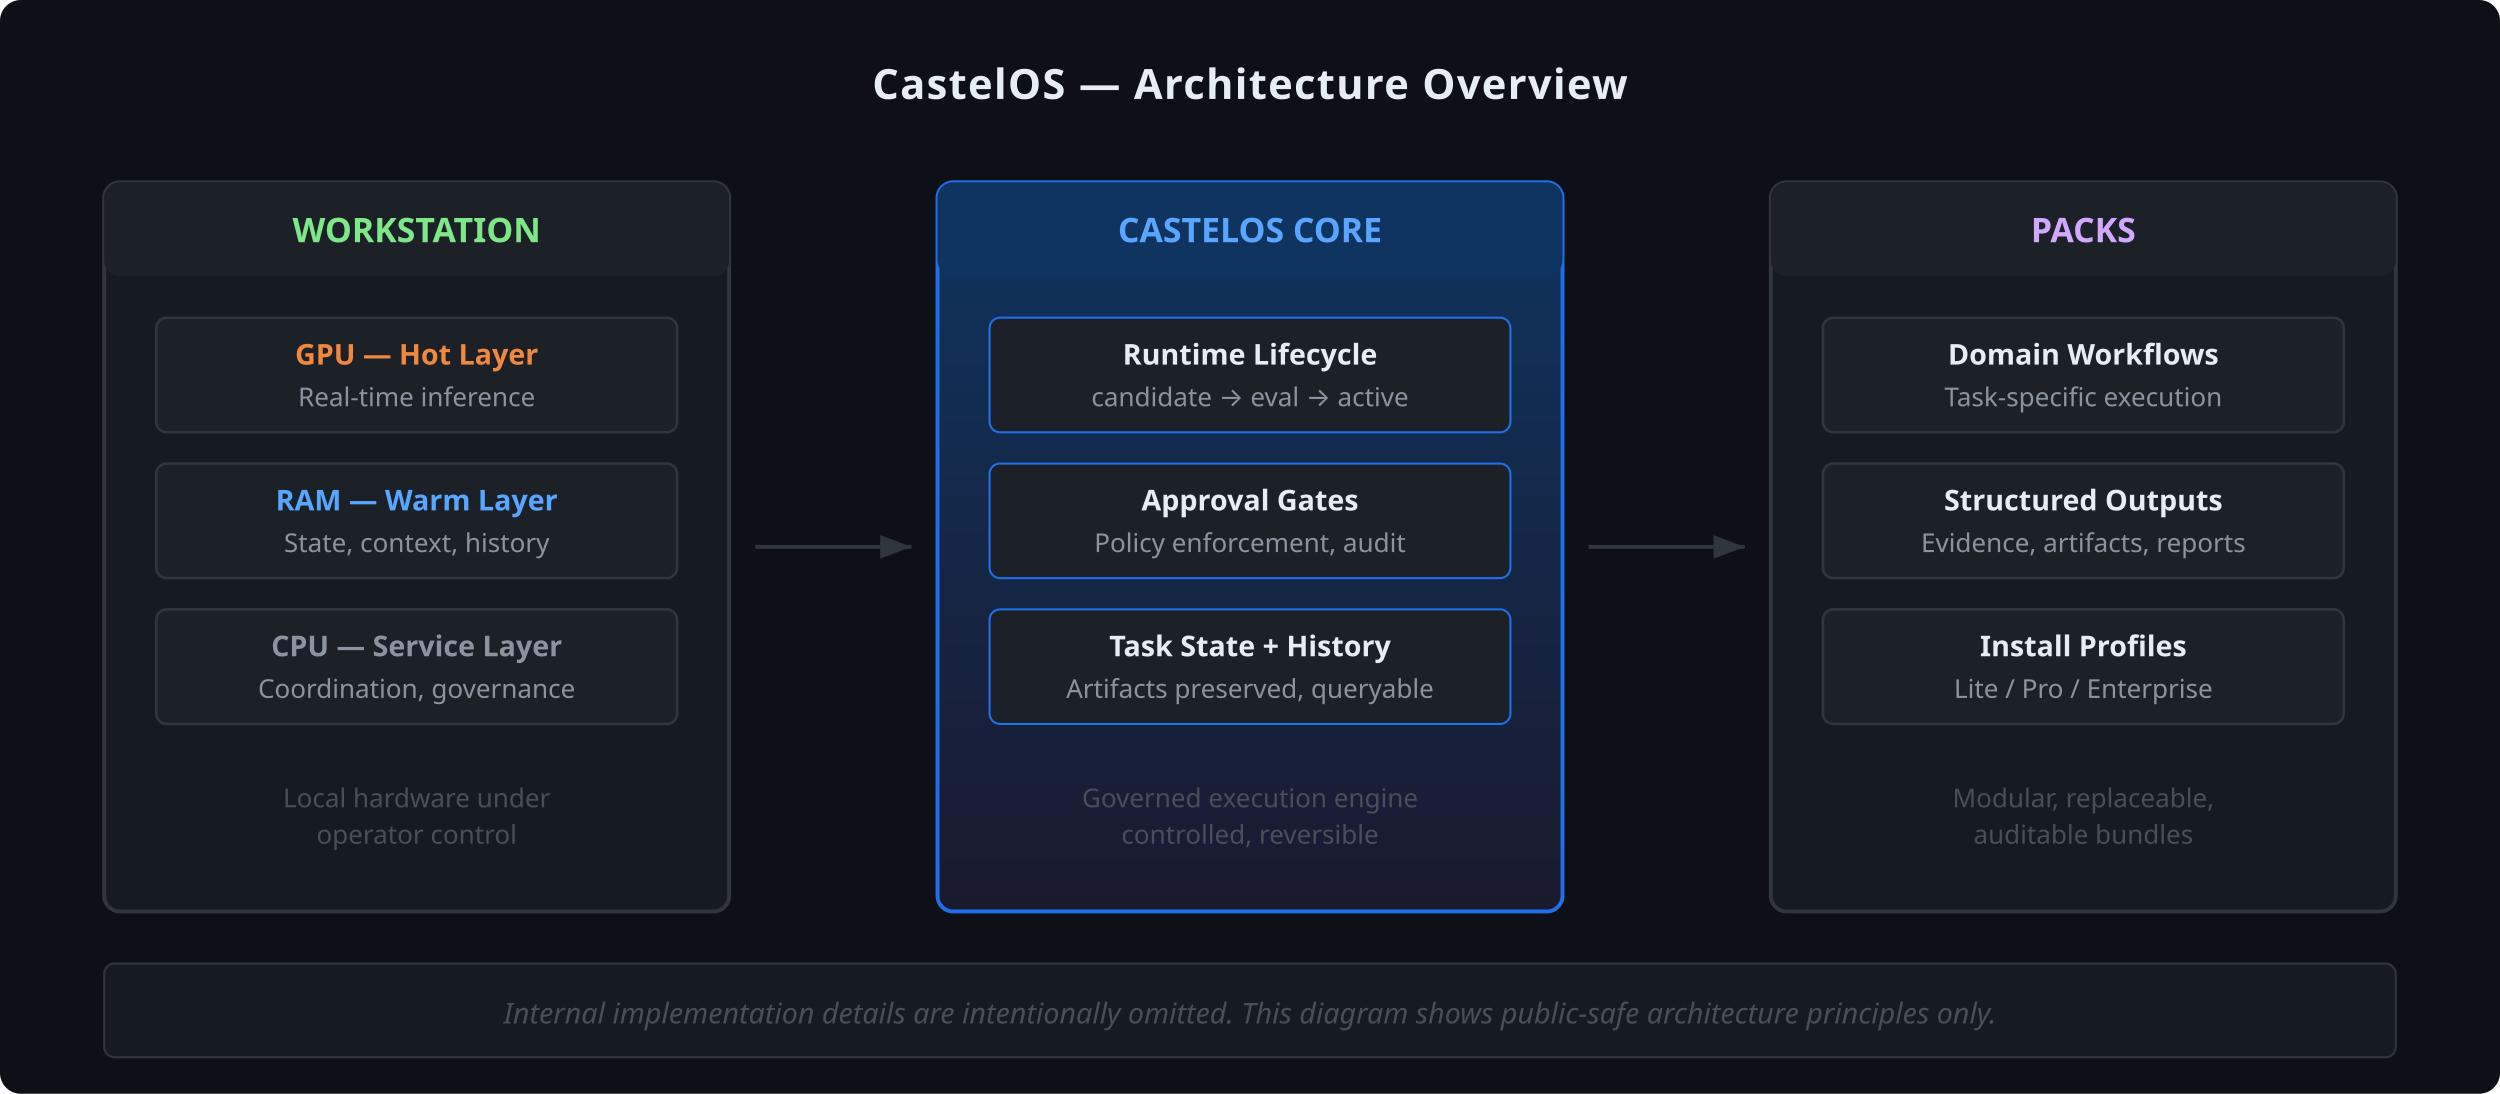
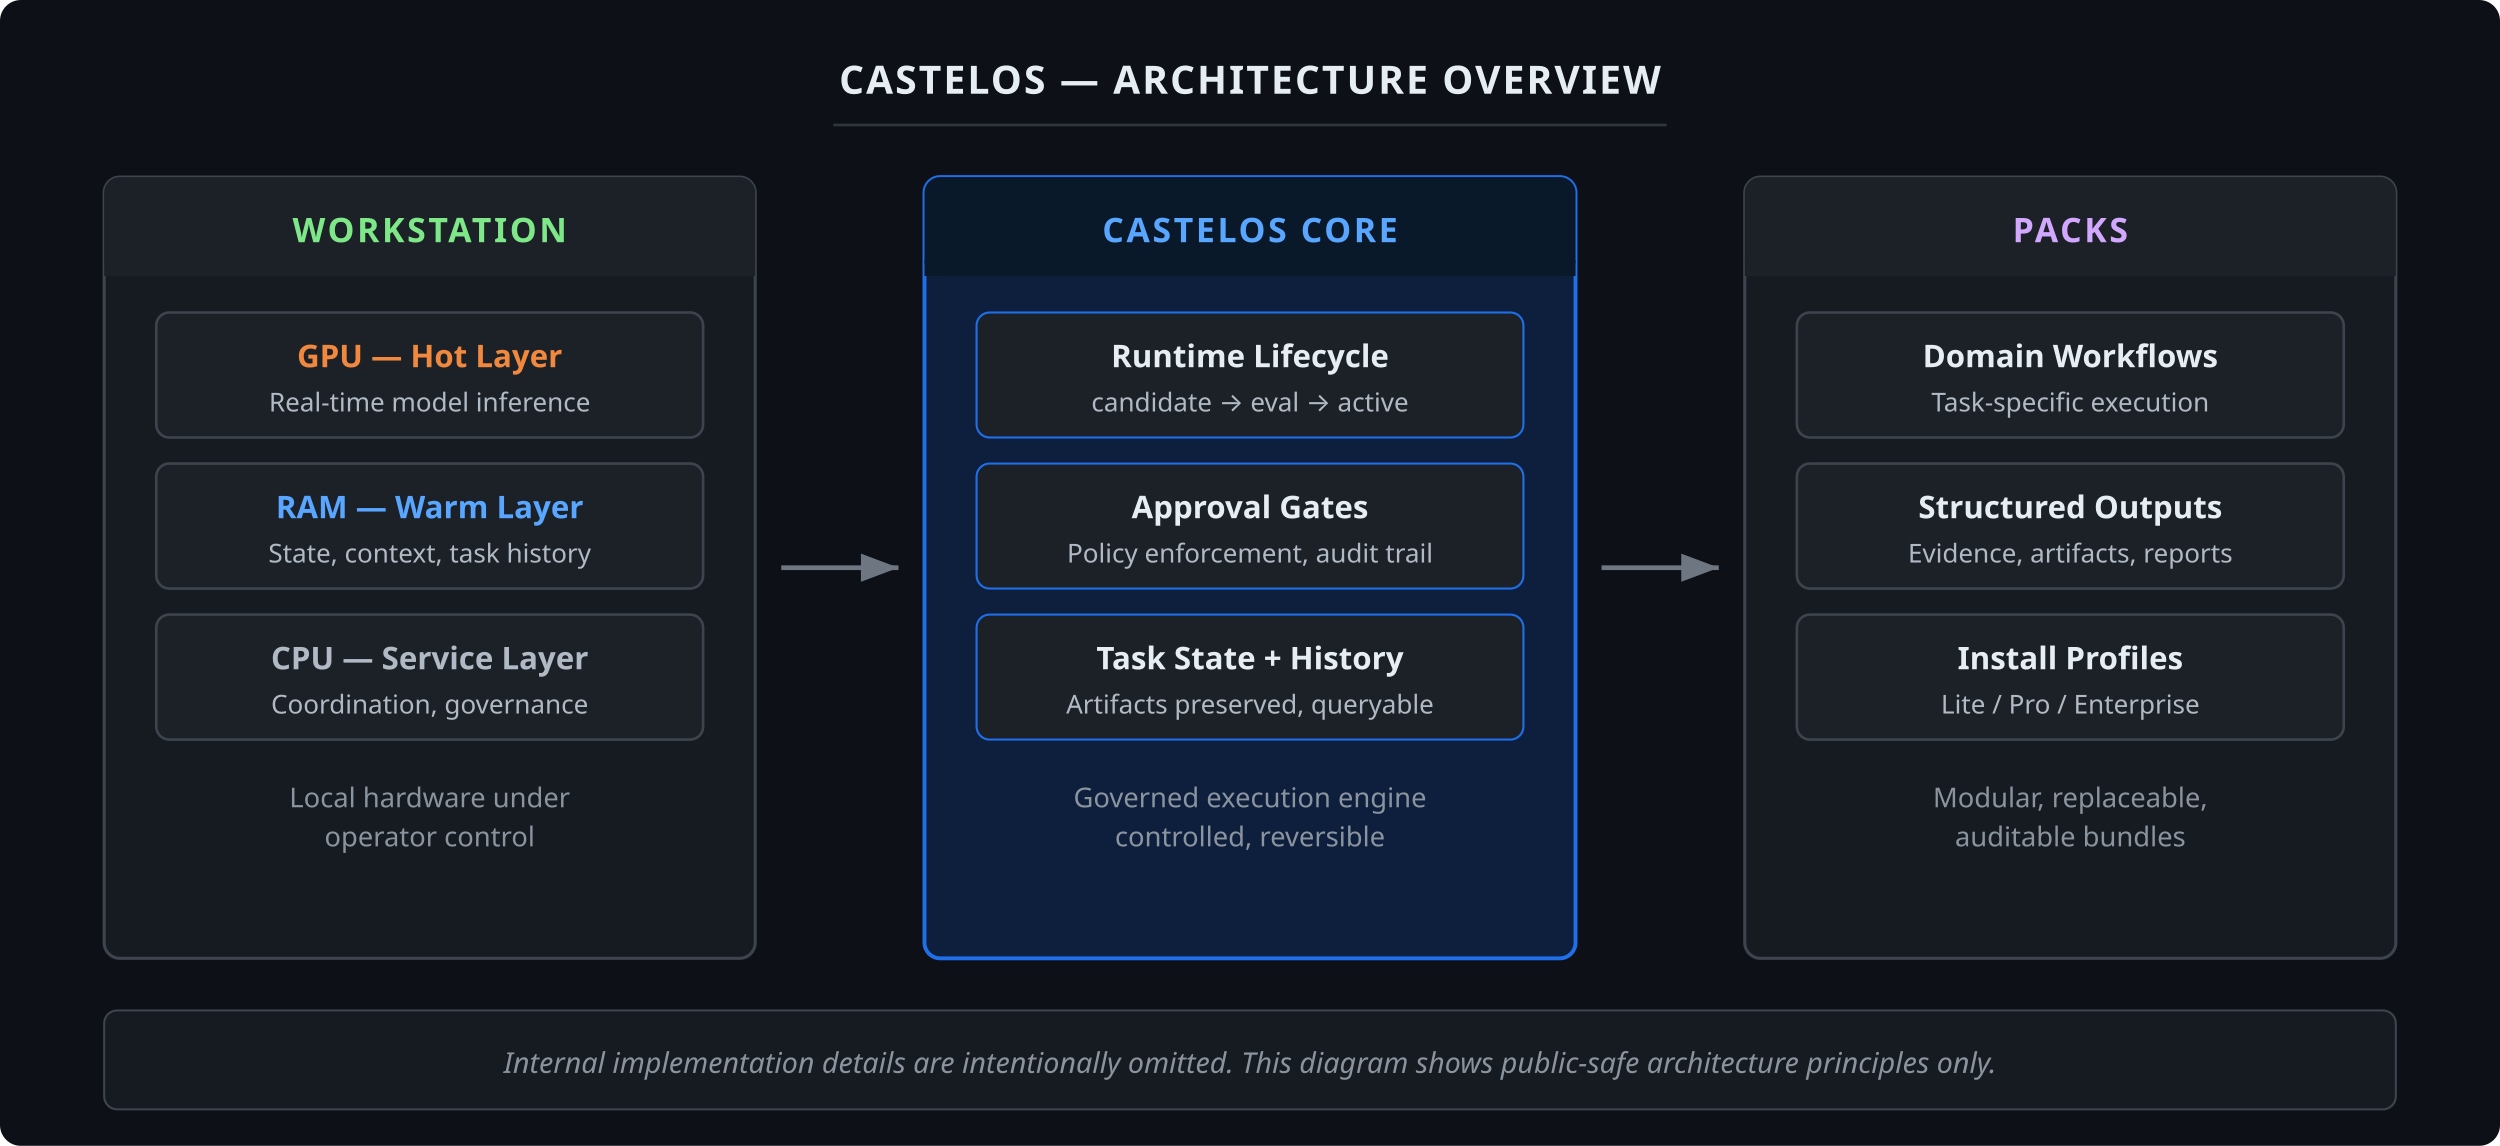
- <svg xmlns="http://www.w3.org/2000/svg" viewBox="0 0 960 420" font-family="'Segoe UI', system-ui, -apple-system, sans-serif">
+ <svg xmlns="http://www.w3.org/2000/svg" viewBox="0 0 960 440" font-family="'Segoe UI', system-ui, -apple-system, sans-serif">
  <defs>
-     <linearGradient id="coreAccent" x1="0%" y1="0%" x2="0%" y2="100%">
-       <stop offset="0%" style="stop-color:#0f3460;stop-opacity:1" />
-       <stop offset="100%" style="stop-color:#1a1a2e;stop-opacity:1" />
-     </linearGradient>
-     <marker id="arrowhead" markerWidth="8" markerHeight="6" refX="8" refY="3" orient="auto">
-       <polygon points="0 0, 8 3, 0 6" fill="#30363d" />
+     <marker id="arrow" markerWidth="8" markerHeight="6" refX="8" refY="3" orient="auto">
+       <polygon points="0 0, 8 3, 0 6" fill="#6e7681" />
    </marker>
  </defs>
-   <rect width="960" height="420" rx="8" fill="#0d1117" />
-   <text x="480" y="38" text-anchor="middle" fill="#e6edf3" font-size="16" font-weight="600" letter-spacing="0.5">CastelOS — Architecture Overview</text>
-   <rect x="40" y="70" width="240" height="280" rx="6" fill="#161b22" stroke="#30363d" stroke-width="1.5" />
-   <rect x="40" y="70" width="240" height="36" rx="6" fill="#1c2128" />
-   <text x="160" y="93" text-anchor="middle" fill="#7ee787" font-size="13" font-weight="600">WORKSTATION</text>
-   <rect x="60" y="122" width="200" height="44" rx="4" fill="#1c2128" stroke="#30363d" stroke-width="1" />
-   <text x="160" y="140" text-anchor="middle" fill="#f0883e" font-size="11" font-weight="600">GPU — Hot Layer</text>
-   <text x="160" y="156" text-anchor="middle" fill="#8b949e" font-size="10">Real-time inference</text>
-   <rect x="60" y="178" width="200" height="44" rx="4" fill="#1c2128" stroke="#30363d" stroke-width="1" />
-   <text x="160" y="196" text-anchor="middle" fill="#58a6ff" font-size="11" font-weight="600">RAM — Warm Layer</text>
-   <text x="160" y="212" text-anchor="middle" fill="#8b949e" font-size="10">State, context, history</text>
-   <rect x="60" y="234" width="200" height="44" rx="4" fill="#1c2128" stroke="#30363d" stroke-width="1" />
-   <text x="160" y="252" text-anchor="middle" fill="#8b949e" font-size="11" font-weight="600">CPU — Service Layer</text>
-   <text x="160" y="268" text-anchor="middle" fill="#8b949e" font-size="10">Coordination, governance</text>
-   <text x="160" y="310" text-anchor="middle" fill="#484f58" font-size="10">Local hardware under</text>
-   <text x="160" y="324" text-anchor="middle" fill="#484f58" font-size="10">operator control</text>
-   <line x1="290" y1="210" x2="350" y2="210" stroke="#30363d" stroke-width="1.5" marker-end="url(#arrowhead)" />
-   <rect x="360" y="70" width="240" height="280" rx="6" fill="url(#coreAccent)" stroke="#1f6feb" stroke-width="1.5" />
-   <rect x="360" y="70" width="240" height="36" rx="6" fill="#0f3460" />
-   <text x="480" y="93" text-anchor="middle" fill="#58a6ff" font-size="13" font-weight="600">CASTELOS CORE</text>
-   <rect x="380" y="122" width="200" height="44" rx="4" fill="#1c2128" stroke="#1f6feb" stroke-width="0.8" />
-   <text x="480" y="140" text-anchor="middle" fill="#e6edf3" font-size="11" font-weight="600">Runtime Lifecycle</text>
-   <text x="480" y="156" text-anchor="middle" fill="#8b949e" font-size="10">candidate → eval → active</text>
-   <rect x="380" y="178" width="200" height="44" rx="4" fill="#1c2128" stroke="#1f6feb" stroke-width="0.8" />
-   <text x="480" y="196" text-anchor="middle" fill="#e6edf3" font-size="11" font-weight="600">Approval Gates</text>
-   <text x="480" y="212" text-anchor="middle" fill="#8b949e" font-size="10">Policy enforcement, audit</text>
-   <rect x="380" y="234" width="200" height="44" rx="4" fill="#1c2128" stroke="#1f6feb" stroke-width="0.8" />
-   <text x="480" y="252" text-anchor="middle" fill="#e6edf3" font-size="11" font-weight="600">Task State + History</text>
-   <text x="480" y="268" text-anchor="middle" fill="#8b949e" font-size="10">Artifacts preserved, queryable</text>
-   <text x="480" y="310" text-anchor="middle" fill="#484f58" font-size="10">Governed execution engine</text>
-   <text x="480" y="324" text-anchor="middle" fill="#484f58" font-size="10">controlled, reversible</text>
-   <line x1="610" y1="210" x2="670" y2="210" stroke="#30363d" stroke-width="1.5" marker-end="url(#arrowhead)" />
-   <rect x="680" y="70" width="240" height="280" rx="6" fill="#161b22" stroke="#30363d" stroke-width="1.5" />
-   <rect x="680" y="70" width="240" height="36" rx="6" fill="#1c2128" />
-   <text x="800" y="93" text-anchor="middle" fill="#d2a8ff" font-size="13" font-weight="600">PACKS</text>
-   <rect x="700" y="122" width="200" height="44" rx="4" fill="#1c2128" stroke="#30363d" stroke-width="1" />
-   <text x="800" y="140" text-anchor="middle" fill="#e6edf3" font-size="11" font-weight="600">Domain Workflows</text>
-   <text x="800" y="156" text-anchor="middle" fill="#8b949e" font-size="10">Task-specific execution</text>
-   <rect x="700" y="178" width="200" height="44" rx="4" fill="#1c2128" stroke="#30363d" stroke-width="1" />
-   <text x="800" y="196" text-anchor="middle" fill="#e6edf3" font-size="11" font-weight="600">Structured Outputs</text>
-   <text x="800" y="212" text-anchor="middle" fill="#8b949e" font-size="10">Evidence, artifacts, reports</text>
-   <rect x="700" y="234" width="200" height="44" rx="4" fill="#1c2128" stroke="#30363d" stroke-width="1" />
-   <text x="800" y="252" text-anchor="middle" fill="#e6edf3" font-size="11" font-weight="600">Install Profiles</text>
-   <text x="800" y="268" text-anchor="middle" fill="#8b949e" font-size="10">Lite / Pro / Enterprise</text>
-   <text x="800" y="310" text-anchor="middle" fill="#484f58" font-size="10">Modular, replaceable,</text>
-   <text x="800" y="324" text-anchor="middle" fill="#484f58" font-size="10">auditable bundles</text>
-   <rect x="40" y="370" width="880" height="36" rx="4" fill="#161b22" stroke="#30363d" stroke-width="0.8" />
-   <text x="480" y="393" text-anchor="middle" fill="#484f58" font-size="11" font-style="italic">Internal implementation details are intentionally omitted. This diagram shows public-safe architecture principles only.</text>
+   <rect width="960" height="440" rx="8" fill="#0d1117" />
+   <text x="480" y="36" text-anchor="middle" fill="#e6edf3" font-size="15" font-weight="600" letter-spacing="0.8">CASTELOS — ARCHITECTURE OVERVIEW</text>
+   <line x1="320" y1="48" x2="640" y2="48" stroke="#30363d" stroke-width="1" />
+   <rect x="40" y="68" width="250" height="300" rx="6" fill="#161b22" stroke="#3d444d" stroke-width="1.2" />
+   <rect x="40" y="68" width="250" height="38" rx="6" fill="#1c2128" />
+   <rect x="40" y="100" width="250" height="6" rx="0" fill="#1c2128" />
+   <text x="165" y="93" text-anchor="middle" fill="#7ee787" font-size="13" font-weight="700" letter-spacing="1">WORKSTATION</text>
+   <rect x="60" y="120" width="210" height="48" rx="5" fill="#1c2128" stroke="#3d444d" stroke-width="1" />
+   <text x="165" y="141" text-anchor="middle" fill="#f0883e" font-size="12" font-weight="600">GPU — Hot Layer</text>
+   <text x="165" y="158" text-anchor="middle" fill="#b1bac4" font-size="10">Real-time model inference</text>
+   <rect x="60" y="178" width="210" height="48" rx="5" fill="#1c2128" stroke="#3d444d" stroke-width="1" />
+   <text x="165" y="199" text-anchor="middle" fill="#58a6ff" font-size="12" font-weight="600">RAM — Warm Layer</text>
+   <text x="165" y="216" text-anchor="middle" fill="#b1bac4" font-size="10">State, context, task history</text>
+   <rect x="60" y="236" width="210" height="48" rx="5" fill="#1c2128" stroke="#3d444d" stroke-width="1" />
+   <text x="165" y="257" text-anchor="middle" fill="#b1bac4" font-size="12" font-weight="600">CPU — Service Layer</text>
+   <text x="165" y="274" text-anchor="middle" fill="#b1bac4" font-size="10">Coordination, governance</text>
+   <text x="165" y="310" text-anchor="middle" fill="#8b949e" font-size="10.5">Local hardware under</text>
+   <text x="165" y="325" text-anchor="middle" fill="#8b949e" font-size="10.5">operator control</text>
+   <line x1="300" y1="218" x2="345" y2="218" stroke="#6e7681" stroke-width="1.8" marker-end="url(#arrow)" />
+   <rect x="355" y="68" width="250" height="300" rx="6" fill="#0d1f3c" stroke="#1f6feb" stroke-width="1.5" />
+   <rect x="355" y="68" width="250" height="38" rx="6" fill="#0a1929" />
+   <rect x="355" y="100" width="250" height="6" rx="0" fill="#0a1929" />
+   <text x="480" y="93" text-anchor="middle" fill="#58a6ff" font-size="13" font-weight="700" letter-spacing="1">CASTELOS CORE</text>
+   <rect x="375" y="120" width="210" height="48" rx="5" fill="#1c2128" stroke="#1f6feb" stroke-width="0.8" />
+   <text x="480" y="141" text-anchor="middle" fill="#e6edf3" font-size="12" font-weight="600">Runtime Lifecycle</text>
+   <text x="480" y="158" text-anchor="middle" fill="#b1bac4" font-size="10">candidate → eval → active</text>
+   <rect x="375" y="178" width="210" height="48" rx="5" fill="#1c2128" stroke="#1f6feb" stroke-width="0.8" />
+   <text x="480" y="199" text-anchor="middle" fill="#e6edf3" font-size="12" font-weight="600">Approval Gates</text>
+   <text x="480" y="216" text-anchor="middle" fill="#b1bac4" font-size="10">Policy enforcement, audit trail</text>
+   <rect x="375" y="236" width="210" height="48" rx="5" fill="#1c2128" stroke="#1f6feb" stroke-width="0.8" />
+   <text x="480" y="257" text-anchor="middle" fill="#e6edf3" font-size="12" font-weight="600">Task State + History</text>
+   <text x="480" y="274" text-anchor="middle" fill="#b1bac4" font-size="10">Artifacts preserved, queryable</text>
+   <text x="480" y="310" text-anchor="middle" fill="#8b949e" font-size="10.5">Governed execution engine</text>
+   <text x="480" y="325" text-anchor="middle" fill="#8b949e" font-size="10.5">controlled, reversible</text>
+   <line x1="615" y1="218" x2="660" y2="218" stroke="#6e7681" stroke-width="1.8" marker-end="url(#arrow)" />
+   <rect x="670" y="68" width="250" height="300" rx="6" fill="#161b22" stroke="#3d444d" stroke-width="1.2" />
+   <rect x="670" y="68" width="250" height="38" rx="6" fill="#1c2128" />
+   <rect x="670" y="100" width="250" height="6" rx="0" fill="#1c2128" />
+   <text x="795" y="93" text-anchor="middle" fill="#d2a8ff" font-size="13" font-weight="700" letter-spacing="1">PACKS</text>
+   <rect x="690" y="120" width="210" height="48" rx="5" fill="#1c2128" stroke="#3d444d" stroke-width="1" />
+   <text x="795" y="141" text-anchor="middle" fill="#e6edf3" font-size="12" font-weight="600">Domain Workflows</text>
+   <text x="795" y="158" text-anchor="middle" fill="#b1bac4" font-size="10">Task-specific execution</text>
+   <rect x="690" y="178" width="210" height="48" rx="5" fill="#1c2128" stroke="#3d444d" stroke-width="1" />
+   <text x="795" y="199" text-anchor="middle" fill="#e6edf3" font-size="12" font-weight="600">Structured Outputs</text>
+   <text x="795" y="216" text-anchor="middle" fill="#b1bac4" font-size="10">Evidence, artifacts, reports</text>
+   <rect x="690" y="236" width="210" height="48" rx="5" fill="#1c2128" stroke="#3d444d" stroke-width="1" />
+   <text x="795" y="257" text-anchor="middle" fill="#e6edf3" font-size="12" font-weight="600">Install Profiles</text>
+   <text x="795" y="274" text-anchor="middle" fill="#b1bac4" font-size="10">Lite / Pro / Enterprise</text>
+   <text x="795" y="310" text-anchor="middle" fill="#8b949e" font-size="10.5">Modular, replaceable,</text>
+   <text x="795" y="325" text-anchor="middle" fill="#8b949e" font-size="10.5">auditable bundles</text>
+   <rect x="40" y="388" width="880" height="38" rx="5" fill="#161b22" stroke="#3d444d" stroke-width="0.8" />
+   <text x="480" y="412" text-anchor="middle" fill="#8b949e" font-size="11" font-style="italic">Internal implementation details are intentionally omitted. This diagram shows public-safe architecture principles only.</text>
</svg>
